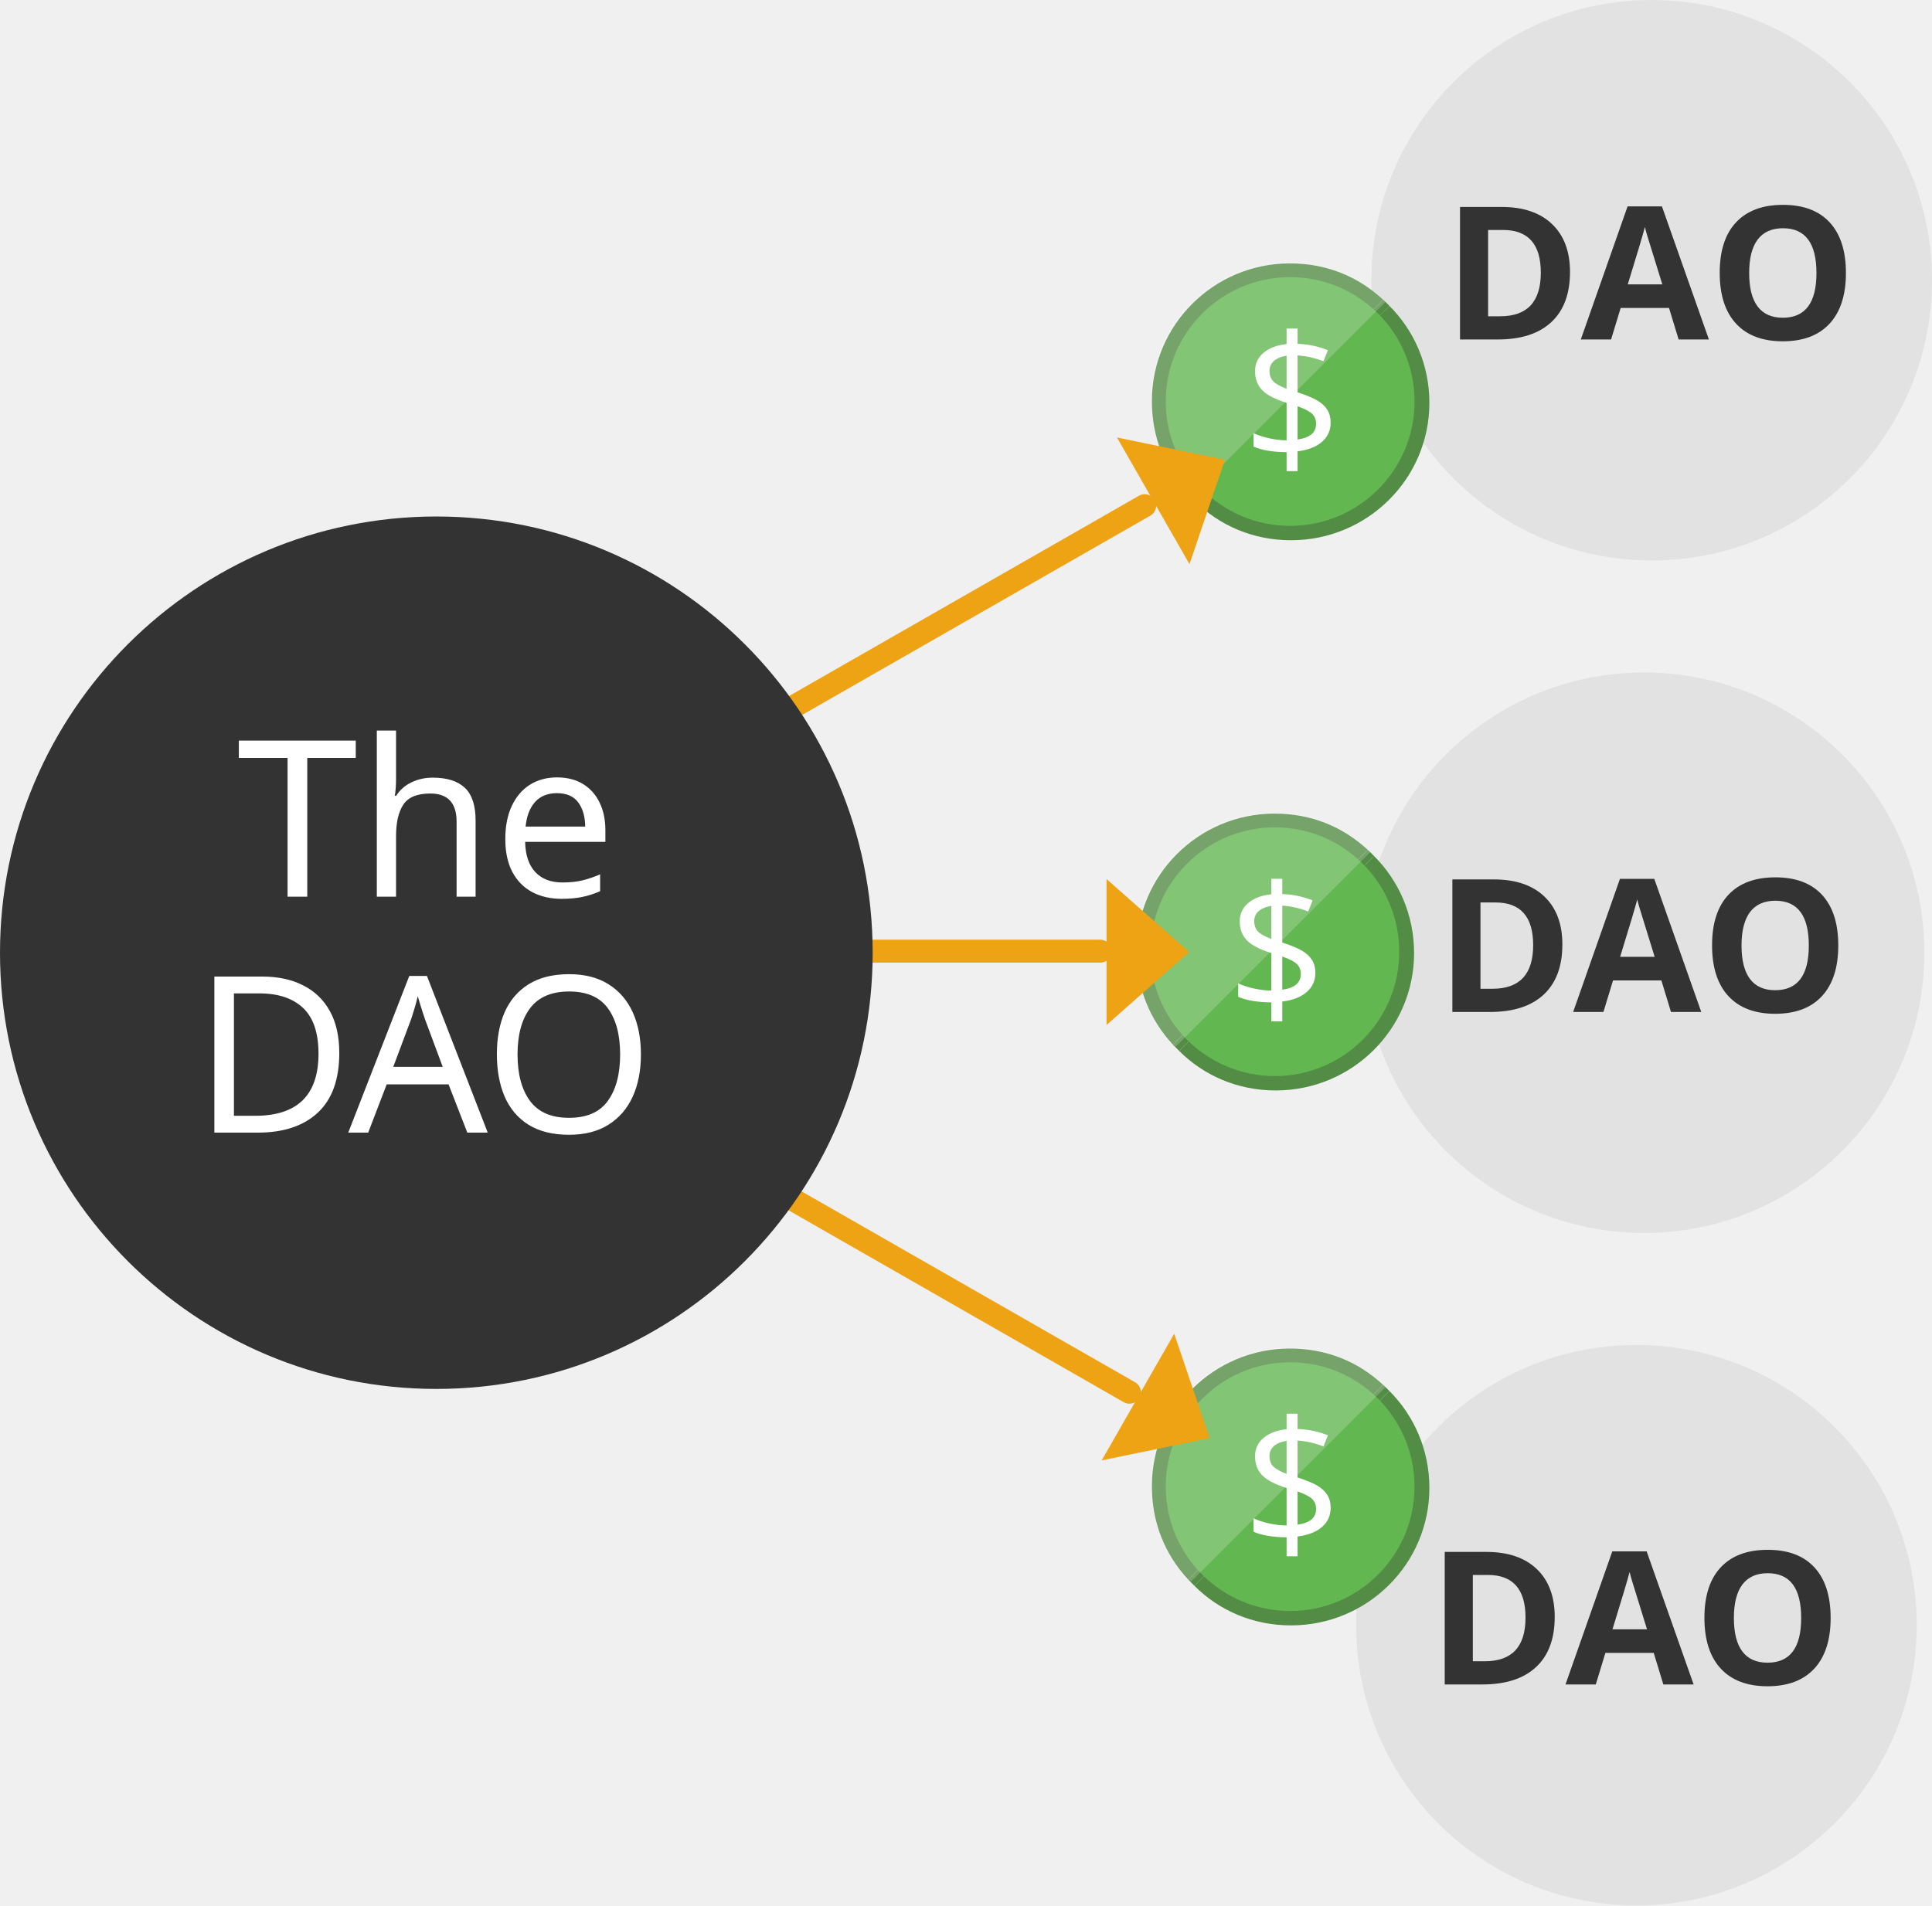
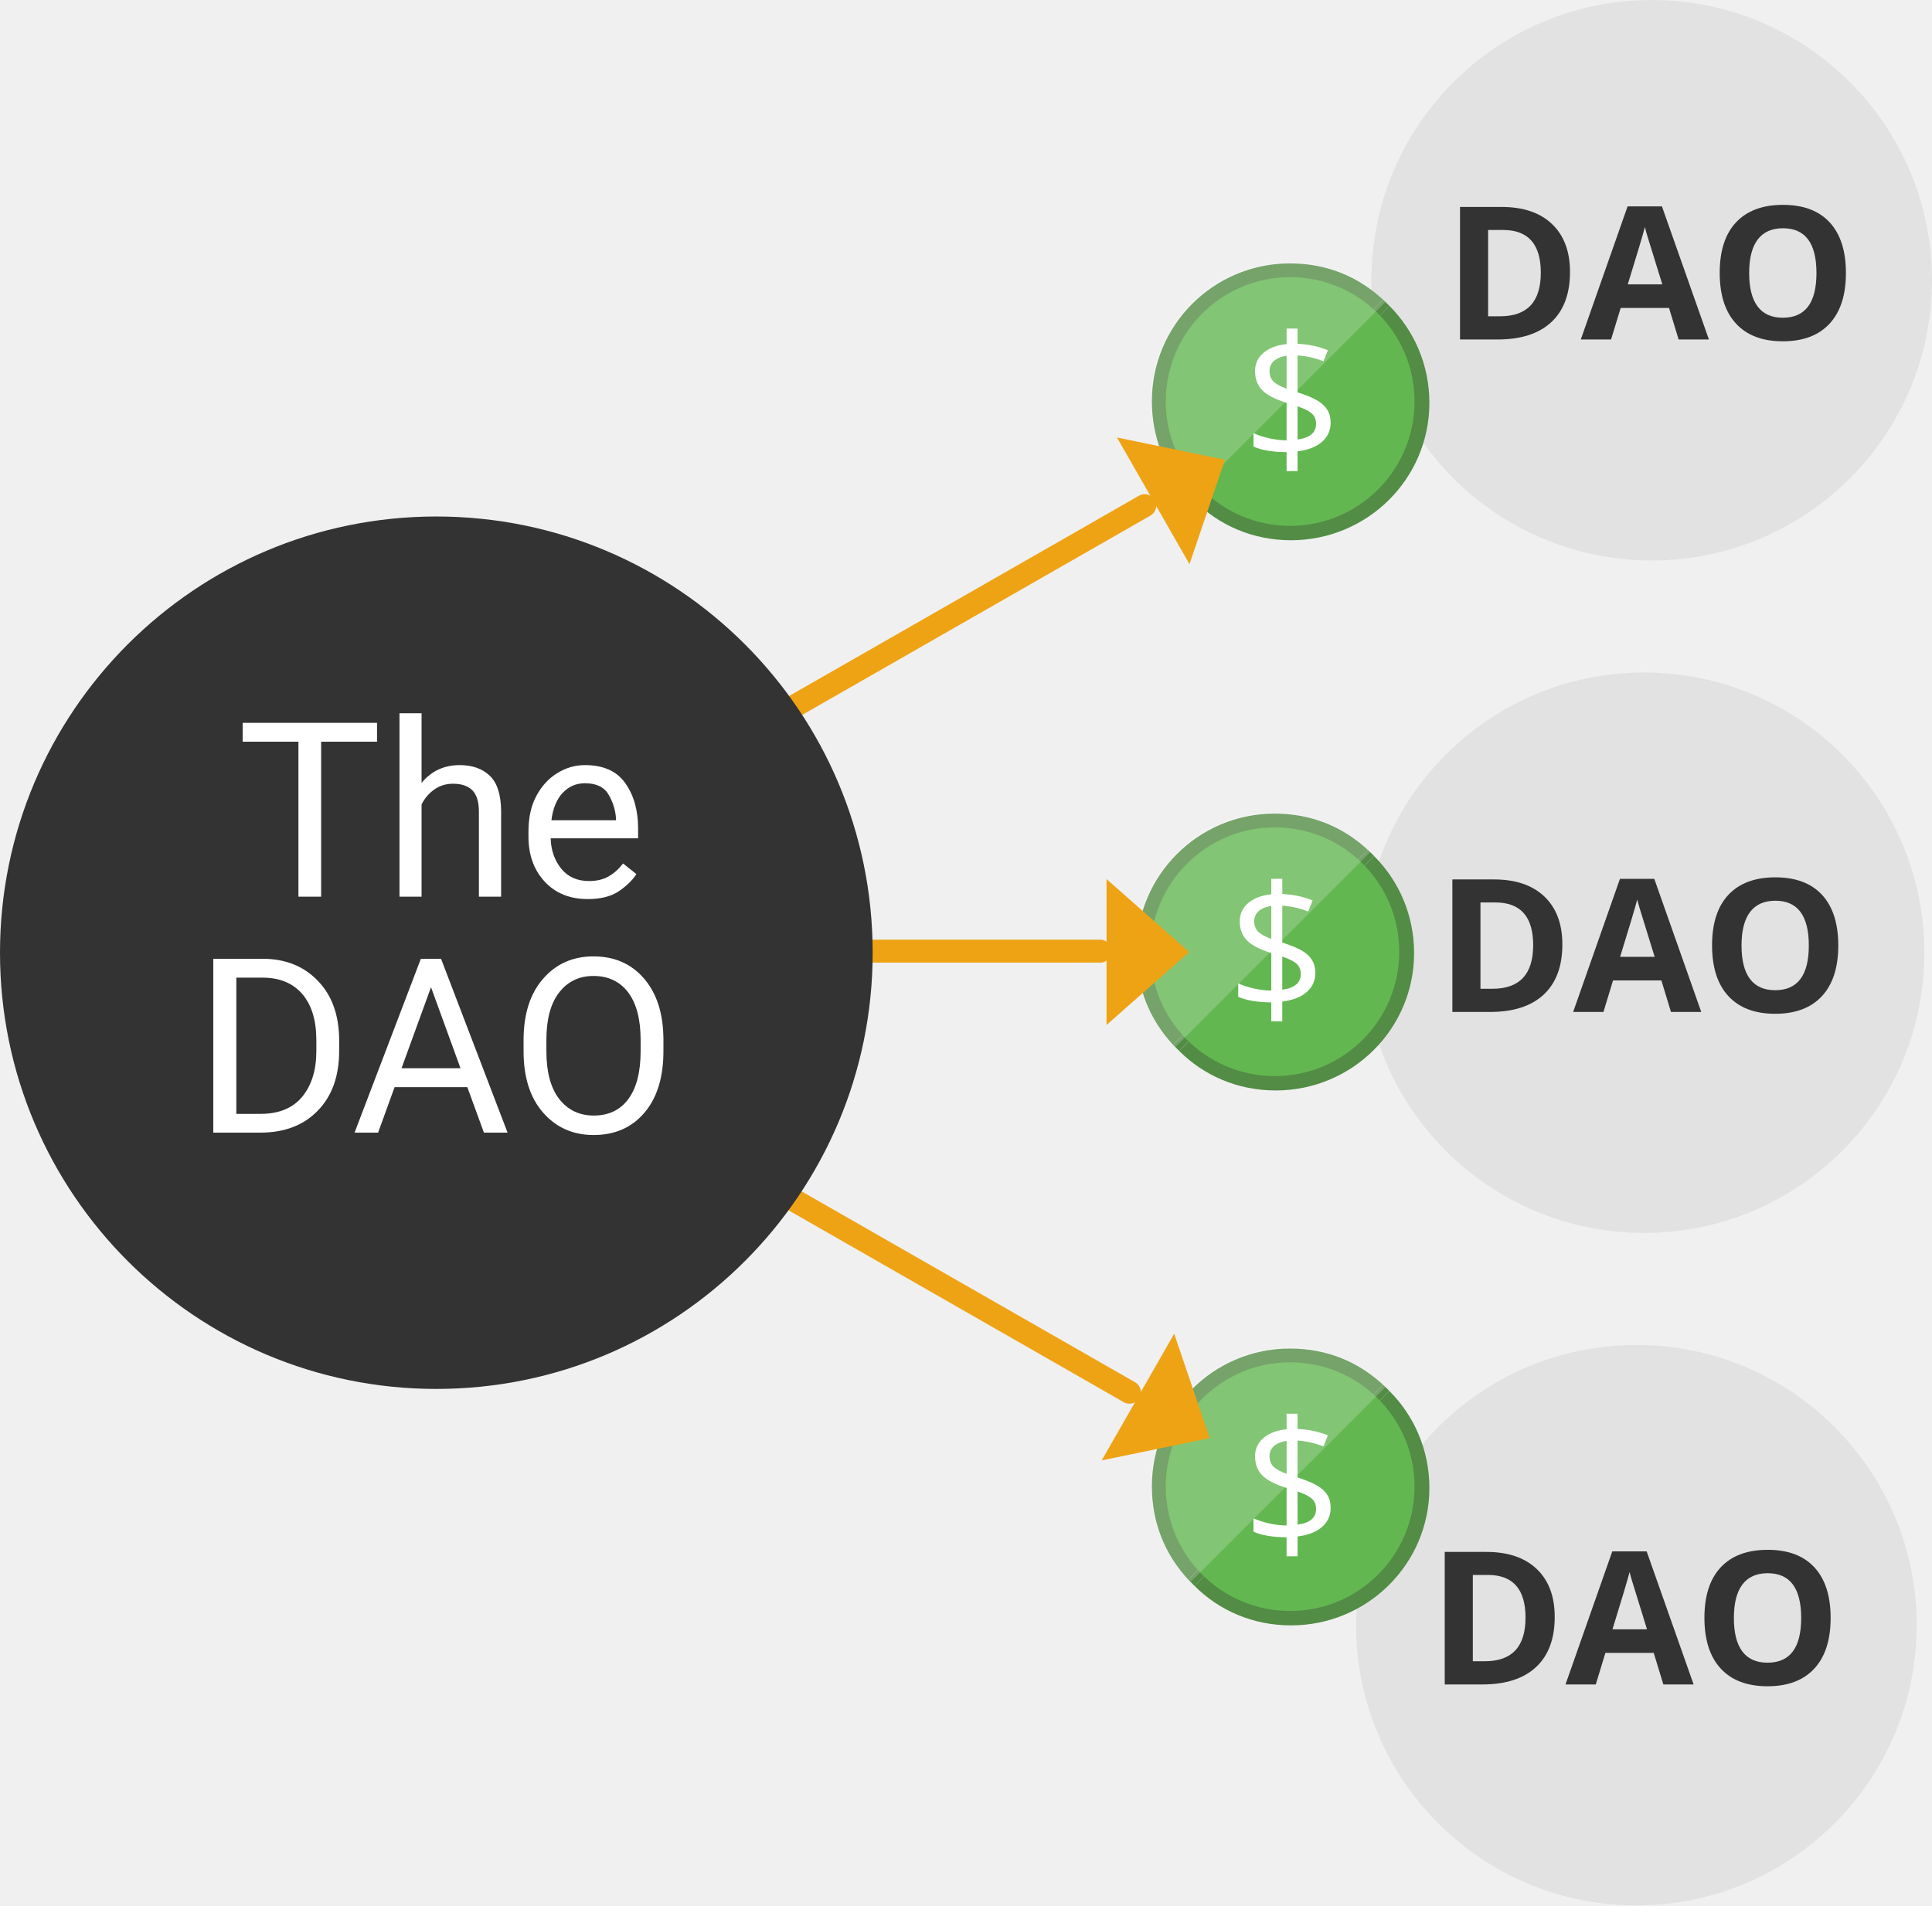
<svg xmlns="http://www.w3.org/2000/svg" version="1.1" id="Layer_1" x="0px" y="0px" width="252.753px" height="249.34px" viewBox="0 0 252.753 249.34" enable-background="new 0 0 252.753 249.34" xml:space="preserve">
  <g>
    <g>
      <circle fill="#E2E2E2" cx="216.083" cy="36.671" r="36.67" />
      <g>
        <path fill="#333333" d="M205.395,35.587c0,2.854-0.812,5.042-2.437,6.559c-1.627,1.52-3.973,2.279-7.042,2.279h-4.91V27.082     h5.444c2.833,0,5.03,0.745,6.597,2.24C204.612,30.819,205.395,32.905,205.395,35.587z M201.576,35.682     c0-3.726-1.646-5.587-4.937-5.587h-1.957v11.293h1.578C199.803,41.388,201.576,39.486,201.576,35.682z" />
        <path fill="#333333" d="M219.606,44.425l-1.258-4.129h-6.323l-1.257,4.129h-3.962l6.122-17.416h4.495l6.144,17.416H219.606z      M217.471,37.212c-1.163-3.74-1.816-5.855-1.962-6.348c-0.147-0.488-0.253-0.879-0.315-1.162     c-0.262,1.013-1.008,3.516-2.242,7.51H217.471z" />
        <path fill="#333333" d="M241.492,35.729c0,2.871-0.711,5.076-2.135,6.62c-1.424,1.541-3.465,2.313-6.12,2.313     c-2.657,0-4.699-0.772-6.122-2.313c-1.424-1.544-2.135-3.757-2.135-6.644c0-2.888,0.713-5.092,2.141-6.614     s3.473-2.284,6.139-2.284c2.665,0,4.704,0.768,6.116,2.303C240.787,30.644,241.492,32.851,241.492,35.729z M228.834,35.729     c0,1.938,0.369,3.396,1.105,4.377c0.734,0.98,1.833,1.471,3.298,1.471c2.934,0,4.401-1.947,4.401-5.848     c0-3.908-1.46-5.861-4.379-5.861c-1.463,0-2.565,0.493-3.31,1.477C229.207,32.33,228.834,33.79,228.834,35.729z" />
      </g>
    </g>
    <g>
      <circle fill="#E2E2E2" cx="215.083" cy="124.671" r="36.67" />
      <g>
        <path fill="#333333" d="M204.395,123.587c0,2.854-0.812,5.042-2.437,6.559c-1.627,1.52-3.973,2.279-7.042,2.279h-4.91v-17.343     h5.444c2.833,0,5.03,0.745,6.597,2.24C203.612,118.819,204.395,120.905,204.395,123.587z M200.576,123.682     c0-3.726-1.646-5.587-4.937-5.587h-1.957v11.293h1.578C198.803,129.388,200.576,127.486,200.576,123.682z" />
        <path fill="#333333" d="M218.606,132.425l-1.258-4.129h-6.323l-1.257,4.129h-3.962l6.122-17.416h4.495l6.144,17.416H218.606z      M216.471,125.212c-1.163-3.74-1.816-5.855-1.962-6.348c-0.147-0.488-0.253-0.879-0.315-1.162     c-0.262,1.013-1.008,3.516-2.242,7.51H216.471z" />
        <path fill="#333333" d="M240.492,123.729c0,2.871-0.711,5.076-2.135,6.62c-1.424,1.541-3.465,2.313-6.12,2.313     c-2.657,0-4.699-0.772-6.122-2.313c-1.424-1.544-2.135-3.757-2.135-6.644c0-2.888,0.713-5.092,2.141-6.614     s3.473-2.284,6.139-2.284c2.665,0,4.704,0.768,6.116,2.303C239.787,118.644,240.492,120.851,240.492,123.729z M227.834,123.729     c0,1.938,0.369,3.396,1.105,4.377c0.734,0.98,1.833,1.471,3.298,1.471c2.934,0,4.401-1.947,4.401-5.848     c0-3.908-1.46-5.861-4.379-5.861c-1.463,0-2.565,0.493-3.31,1.477C228.207,120.33,227.834,121.79,227.834,123.729z" />
      </g>
    </g>
    <g>
      <circle fill="#E2E2E2" cx="214.083" cy="212.671" r="36.67" />
      <g>
        <path fill="#333333" d="M203.395,211.587c0,2.854-0.812,5.042-2.437,6.559c-1.627,1.52-3.973,2.279-7.042,2.279h-4.91v-17.343     h5.444c2.833,0,5.03,0.745,6.597,2.24C202.612,206.819,203.395,208.905,203.395,211.587z M199.576,211.682     c0-3.726-1.646-5.587-4.937-5.587h-1.957v11.293h1.578C197.803,217.388,199.576,215.486,199.576,211.682z" />
        <path fill="#333333" d="M217.606,220.425l-1.258-4.129h-6.323l-1.257,4.129h-3.962l6.122-17.416h4.495l6.144,17.416H217.606z      M215.471,213.212c-1.163-3.74-1.816-5.855-1.962-6.348c-0.147-0.488-0.253-0.879-0.315-1.162     c-0.262,1.013-1.008,3.516-2.242,7.51H215.471z" />
        <path fill="#333333" d="M239.492,211.729c0,2.871-0.711,5.076-2.135,6.62c-1.424,1.541-3.465,2.313-6.12,2.313     c-2.657,0-4.699-0.772-6.122-2.313c-1.424-1.544-2.135-3.757-2.135-6.644c0-2.888,0.713-5.092,2.141-6.614     s3.473-2.284,6.139-2.284c2.665,0,4.704,0.768,6.116,2.303C238.787,206.644,239.492,208.851,239.492,211.729z M226.834,211.729     c0,1.938,0.369,3.396,1.105,4.377c0.734,0.98,1.833,1.471,3.298,1.471c2.934,0,4.401-1.947,4.401-5.848     c0-3.908-1.46-5.861-4.379-5.861c-1.463,0-2.565,0.493-3.31,1.477C227.207,208.33,226.834,209.79,226.834,211.729z" />
      </g>
    </g>
  </g>
  <g>
    <path fill="#528C45" d="M168.901,212.696c9.963-0.002,18.096-8.019,18.097-17.98c0-4.98-1.998-9.461-5.228-12.69l-25.5,25.501   C159.5,210.756,163.92,212.696,168.901,212.696z" />
    <path fill="#528C45" d="M181.771,182.025c-0.808-0.808-0.809-0.806-0.815-0.8l-25.484,25.485c-0.007,0.007-0.007,0.008,0.8,0.815   L181.771,182.025z" />
    <path fill="#528C45" d="M180.955,181.226c-3.352-3.108-7.48-4.758-12.205-4.758c-9.963,0-18.055,8.059-18.055,18.021   c0,4.723,1.667,8.869,4.775,12.222L180.955,181.226z" />
    <circle fill="#63B751" cx="168.782" cy="194.539" r="16.274" />
    <text transform="matrix(1 0 0 1 162.5195 202.3242)" fill="#FFFFFF" font-family="'OpenSans'" font-size="22.839">$</text>
    <path opacity="0.2" fill="#FFFFFF" d="M168.658,176.318c-9.963,0-18.096,8.018-18.097,17.979c0,4.98,1.998,9.461,5.228,12.69   l25.499-25.499C178.059,178.259,173.64,176.318,168.658,176.318z" />
  </g>
  <g>
    <path fill="#528C45" d="M168.901,70.696c9.963-0.002,18.096-8.019,18.097-17.98c0-4.98-1.998-9.461-5.228-12.69l-25.5,25.501   C159.5,68.756,163.92,70.696,168.901,70.696z" />
    <path fill="#528C45" d="M181.771,40.025c-0.808-0.808-0.809-0.806-0.815-0.8l-25.484,25.485c-0.007,0.007-0.007,0.008,0.8,0.815   L181.771,40.025z" />
    <path fill="#528C45" d="M180.955,39.226c-3.352-3.108-7.48-4.758-12.205-4.758c-9.963,0-18.055,8.059-18.055,18.021   c0,4.723,1.667,8.869,4.775,12.222L180.955,39.226z" />
    <circle fill="#63B751" cx="168.782" cy="52.539" r="16.274" />
    <text transform="matrix(1 0 0 1 162.5195 60.3242)" fill="#FFFFFF" font-family="'OpenSans'" font-size="22.839">$</text>
    <path opacity="0.2" fill="#FFFFFF" d="M168.658,34.318c-9.963,0-18.096,8.018-18.097,17.979c0,4.98,1.998,9.461,5.228,12.69   l25.499-25.499C178.059,36.259,173.64,34.318,168.658,34.318z" />
  </g>
  <g>
    <line fill="none" stroke="#EEA315" stroke-width="3" stroke-linecap="round" stroke-miterlimit="10" x1="97.686" y1="95.981" x2="149.756" y2="66.169" />
    <polygon fill="#EEA315" points="146.128,57.249 155.614,73.822 160.252,60.163  " />
  </g>
  <g>
    <line fill="none" stroke="#EEA315" stroke-width="3" stroke-linecap="round" stroke-miterlimit="10" x1="95.686" y1="152.372" x2="147.756" y2="182.185" />
    <polygon fill="#EEA315" points="144.128,191.104 153.614,174.531 158.252,188.19  " />
  </g>
  <g>
    <path fill="#528C45" d="M166.901,142.696c9.963-0.002,18.096-8.019,18.097-17.98c0-4.98-1.998-9.461-5.228-12.69l-25.5,25.501   C157.5,140.756,161.92,142.696,166.901,142.696z" />
    <path fill="#528C45" d="M179.771,112.025c-0.808-0.808-0.809-0.806-0.815-0.8l-25.484,25.485c-0.007,0.007-0.007,0.008,0.8,0.815   L179.771,112.025z" />
    <path fill="#528C45" d="M178.955,111.226c-3.352-3.108-7.48-4.758-12.205-4.758c-9.963,0-18.055,8.059-18.055,18.021   c0,4.723,1.667,8.869,4.775,12.222L178.955,111.226z" />
    <circle fill="#63B751" cx="166.782" cy="124.539" r="16.274" />
    <text transform="matrix(1 0 0 1 160.5195 132.3242)" fill="#FFFFFF" font-family="'OpenSans'" font-size="22.839">$</text>
    <path opacity="0.2" fill="#FFFFFF" d="M166.658,106.318c-9.963,0-18.096,8.018-18.097,17.979c0,4.98,1.998,9.461,5.228,12.69   l25.499-25.499C176.059,108.259,171.64,106.318,166.658,106.318z" />
  </g>
  <g>
    <line fill="none" stroke="#EEA315" stroke-width="3" stroke-linecap="round" stroke-miterlimit="10" x1="83.935" y1="124.468" x2="143.935" y2="124.468" />
    <polygon fill="#EEA315" points="144.763,115.033 144.761,134.13 155.573,124.581  " />
  </g>
  <g>
    <circle fill="#333333" cx="57.083" cy="124.671" r="57.083" />
    <text transform="matrix(1 0 0 1 30.9648 117.3389)">
-       <tspan x="0" y="0" fill="#FFFFFF" font-family="'OpenSans-Bold'" font-size="28.588">The</tspan>
-       <tspan x="-5.702" y="30.875" fill="#FFFFFF" font-family="'OpenSans-Bold'" font-size="28.588">DAO</tspan>
+       <tspan x="0" y="0" fill="#FFFFFF" font-family="'Roboto'" font-size="32">The</tspan>
+       <tspan x="-5.702" y="30.875" fill="#FFFFFF" font-family="'Roboto'" font-size="32">DAO</tspan>
    </text>
  </g>
</svg>
